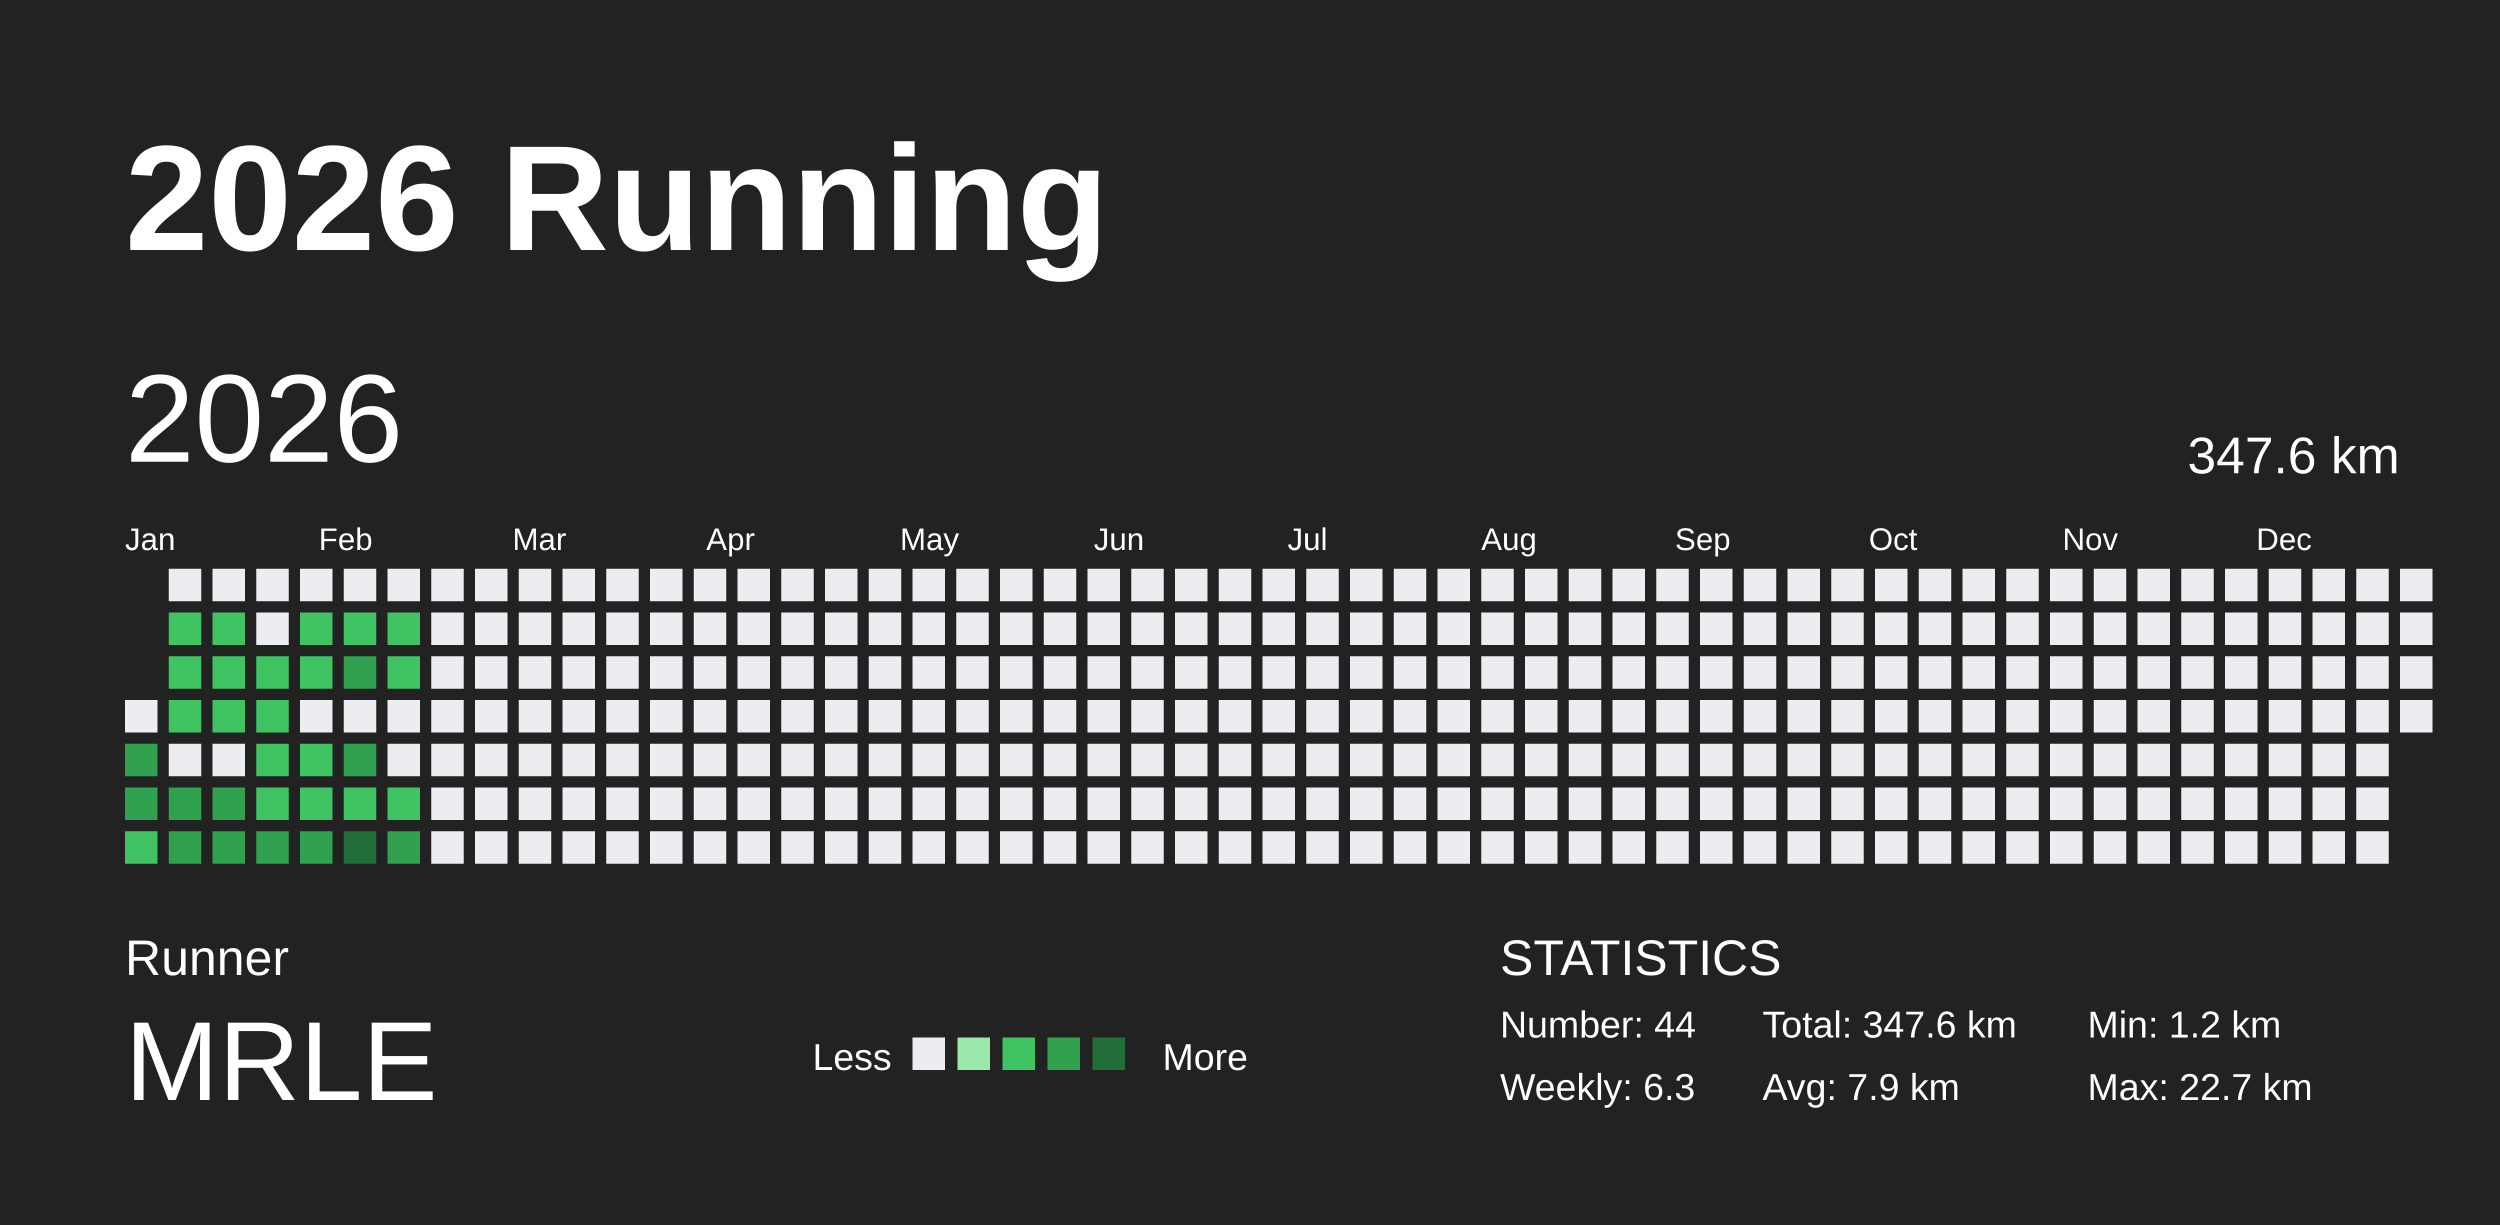
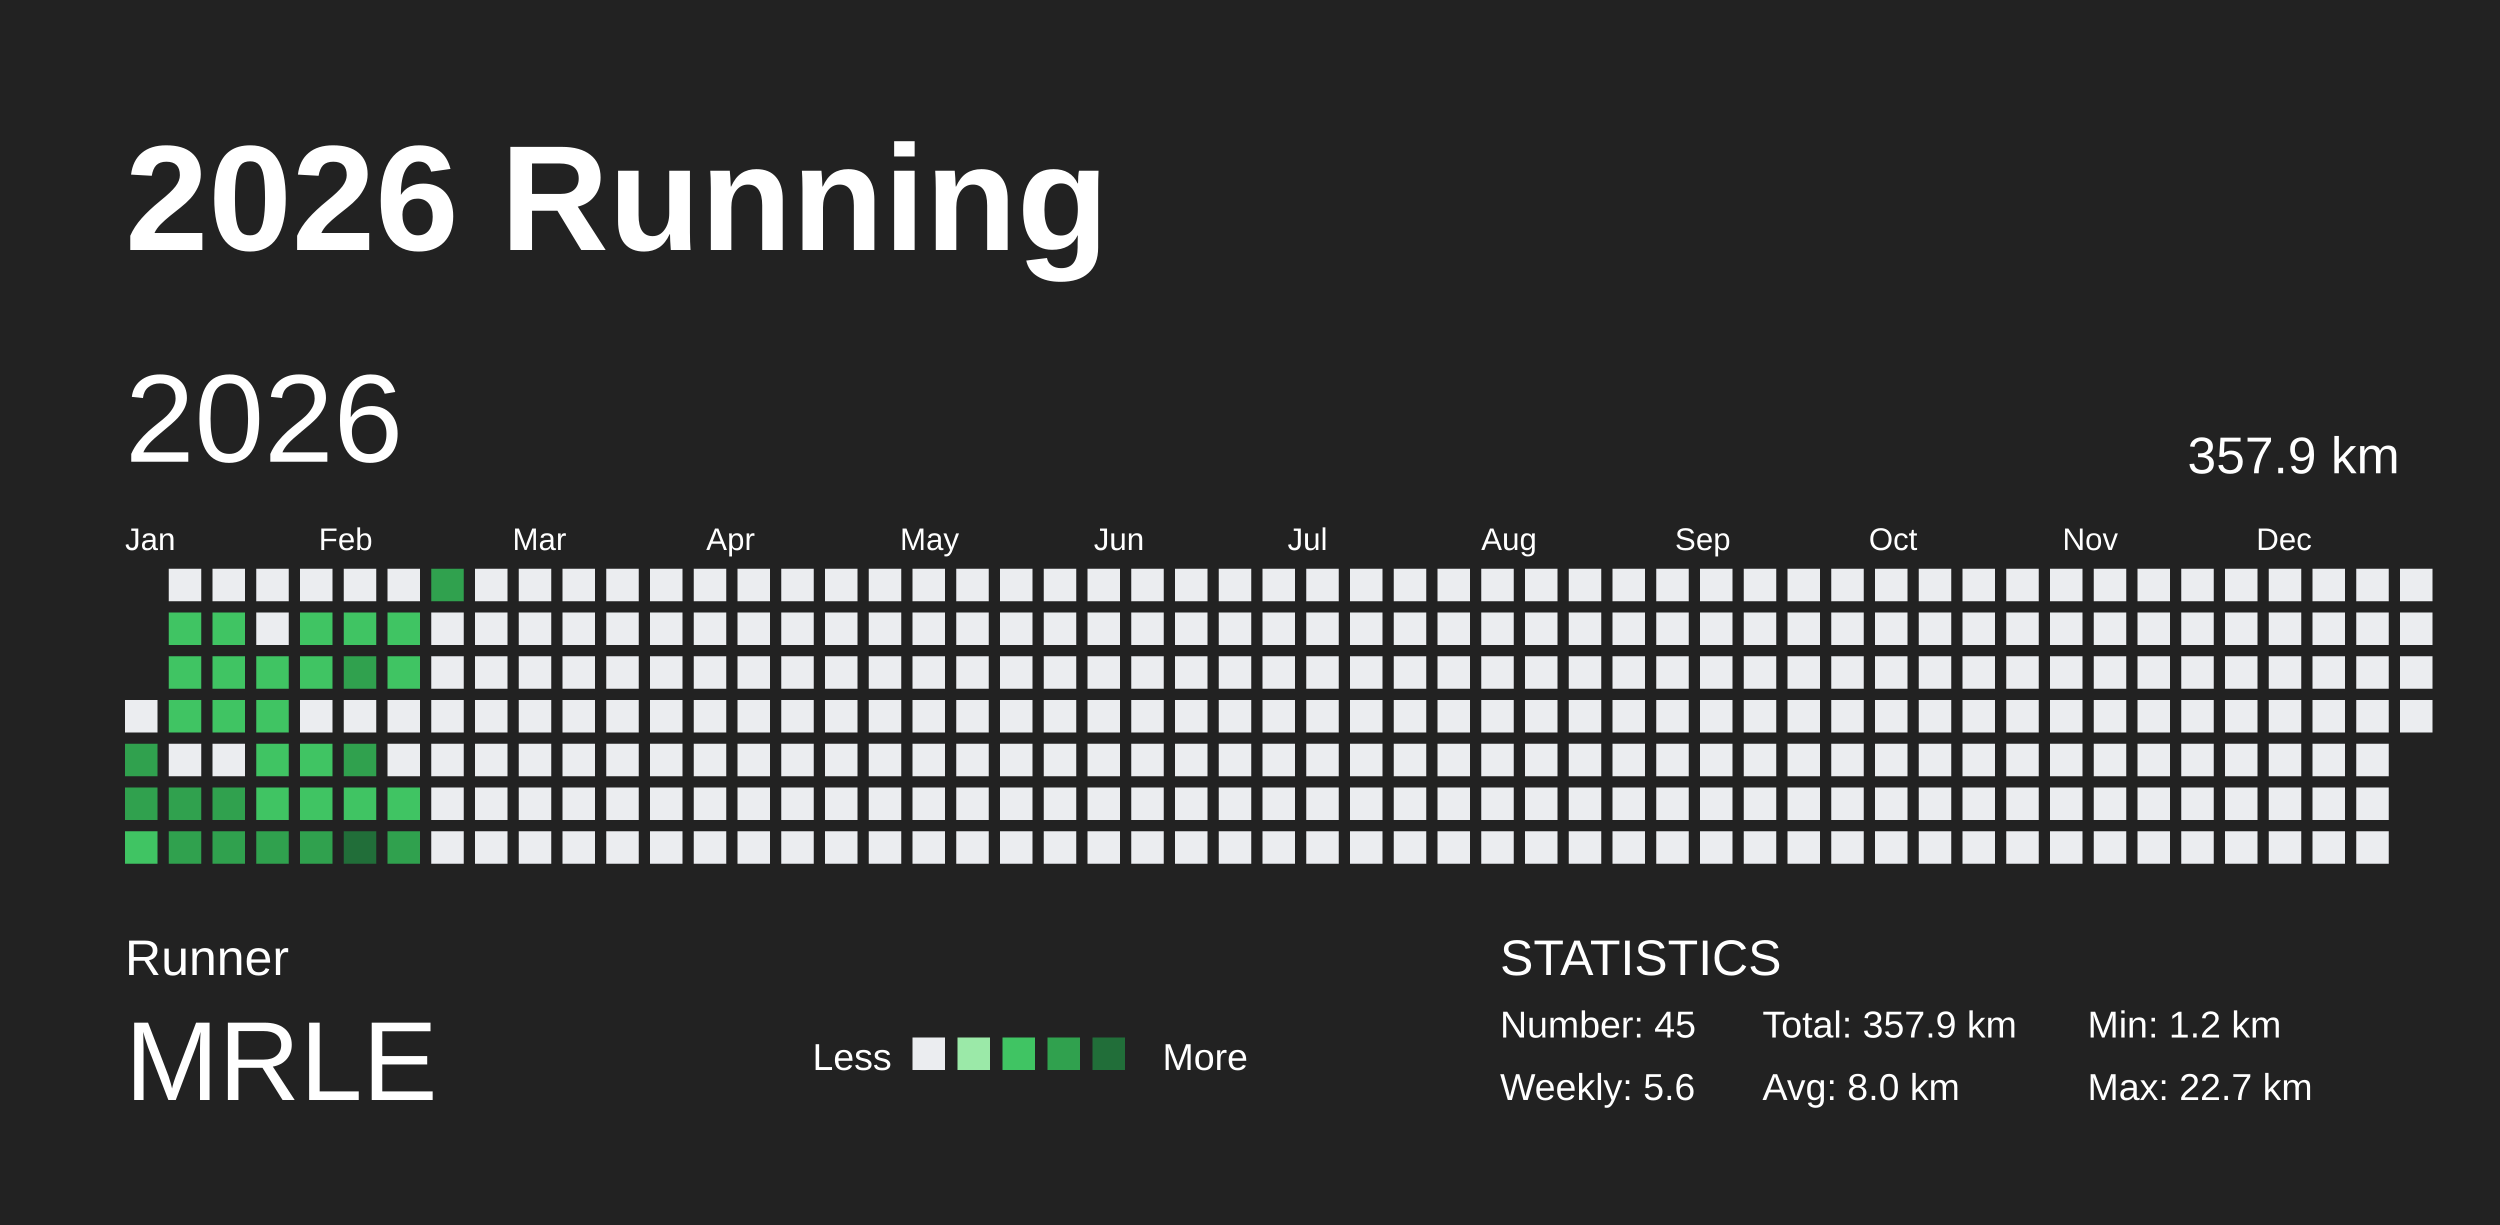
<svg xmlns="http://www.w3.org/2000/svg" baseProfile="full" height="98mm" version="1.1" viewBox="0,0,200,98" width="200mm">
  <defs />
  <rect fill="#222222" height="98" width="200" x="0" y="0" />
  <text fill="#FFFFFF" style="font-size:12px; font-family:Arial; font-weight:bold;" x="10" y="20">2026 Running</text>
  <text fill="#FFFFFF" style="font-size:4px; font-family:Arial" x="10" y="78">Runner</text>
  <text fill="#FFFFFF" style="font-size:9px; font-family:Arial" x="10" y="88">MRLE</text>
  <text fill="#FFFFFF" style="font-size:3px; font-family:Arial" x="65" y="85.6">Less</text>
  <rect fill="#ebedf0" height="2.6" width="2.6" x="73" y="83" />
  <rect fill="#9be9a8" height="2.6" width="2.6" x="76.6" y="83" />
  <rect fill="#40c463" height="2.6" width="2.6" x="80.2" y="83" />
  <rect fill="#30a14e" height="2.6" width="2.6" x="83.8" y="83" />
  <rect fill="#216e39" height="2.6" width="2.6" x="87.4" y="83" />
  <text fill="#FFFFFF" style="font-size:3px; font-family:Arial" x="93" y="85.6">More</text>
  <text fill="#FFFFFF" style="font-size:4px; font-family:Arial" x="120" y="78">STATISTICS</text>
-   <text fill="#FFFFFF" style="font-size:3px; font-family:Arial" x="120" y="83">Number: 44</text>
-   <text fill="#FFFFFF" style="font-size:3px; font-family:Arial" x="120" y="88">Weekly: 6.3</text>
-   <text fill="#FFFFFF" style="font-size:3px; font-family:Arial" x="141" y="83">Total: 347.6 km</text>
-   <text fill="#FFFFFF" style="font-size:3px; font-family:Arial" x="141" y="88">Avg: 7.9 km</text>
+   <text fill="#FFFFFF" style="font-size:3px; font-family:Arial" x="120" y="83">Number: 45</text>
+   <text fill="#FFFFFF" style="font-size:3px; font-family:Arial" x="120" y="88">Weekly: 5.6</text>
+   <text fill="#FFFFFF" style="font-size:3px; font-family:Arial" x="141" y="83">Total: 357.9 km</text>
+   <text fill="#FFFFFF" style="font-size:3px; font-family:Arial" x="141" y="88">Avg: 8.0 km</text>
  <text fill="#FFFFFF" style="font-size:3px; font-family:Arial" x="167" y="83">Min: 1.2 km</text>
  <text fill="#FFFFFF" style="font-size:3px; font-family:Arial" x="167" y="88">Max: 22.7 km</text>
  <text dominant-baseline="hanging" fill="#FFFFFF" style="font-size:10.0px; font-family:Arial;" x="10" y="30">2026</text>
-   <text dominant-baseline="hanging" fill="#FFFFFF" style="font-size:4.125px; font-family:Arial;" x="175" y="35">347.6 km</text>
+   <text dominant-baseline="hanging" fill="#FFFFFF" style="font-size:4.125px; font-family:Arial;" x="175" y="35">357.9 km</text>
  <text fill="#FFFFFF" style="font-size:2.5px; font-family:Arial" x="10.0" y="44">Jan</text>
  <text fill="#FFFFFF" style="font-size:2.5px; font-family:Arial" x="25.5" y="44">Feb</text>
  <text fill="#FFFFFF" style="font-size:2.5px; font-family:Arial" x="41.0" y="44">Mar</text>
  <text fill="#FFFFFF" style="font-size:2.5px; font-family:Arial" x="56.5" y="44">Apr</text>
  <text fill="#FFFFFF" style="font-size:2.5px; font-family:Arial" x="72.0" y="44">May</text>
  <text fill="#FFFFFF" style="font-size:2.5px; font-family:Arial" x="87.5" y="44">Jun</text>
  <text fill="#FFFFFF" style="font-size:2.5px; font-family:Arial" x="103.0" y="44">Jul</text>
  <text fill="#FFFFFF" style="font-size:2.5px; font-family:Arial" x="118.5" y="44">Aug</text>
  <text fill="#FFFFFF" style="font-size:2.5px; font-family:Arial" x="134.0" y="44">Sep</text>
  <text fill="#FFFFFF" style="font-size:2.5px; font-family:Arial" x="149.5" y="44">Oct</text>
  <text fill="#FFFFFF" style="font-size:2.5px; font-family:Arial" x="165.0" y="44">Nov</text>
  <text fill="#FFFFFF" style="font-size:2.5px; font-family:Arial" x="180.5" y="44">Dec</text>
  <rect fill="#ebedf0" height="2.6" width="2.6" x="10.0" y="56.0" />
  <rect fill="#30a14e" height="2.6" width="2.6" x="10.0" y="59.5" />
  <rect fill="#30a14e" height="2.6" width="2.6" x="10.0" y="63.0" />
  <rect fill="#40c463" height="2.6" width="2.6" x="10.0" y="66.5" />
  <rect fill="#ebedf0" height="2.6" width="2.6" x="13.5" y="45.5" />
  <rect fill="#40c463" height="2.6" width="2.6" x="13.5" y="49.0" />
  <rect fill="#40c463" height="2.6" width="2.6" x="13.5" y="52.5" />
  <rect fill="#40c463" height="2.6" width="2.6" x="13.5" y="56.0" />
  <rect fill="#ebedf0" height="2.6" width="2.6" x="13.5" y="59.5" />
  <rect fill="#30a14e" height="2.6" width="2.6" x="13.5" y="63.0" />
  <rect fill="#30a14e" height="2.6" width="2.6" x="13.5" y="66.5" />
  <rect fill="#ebedf0" height="2.6" width="2.6" x="17.0" y="45.5" />
  <rect fill="#40c463" height="2.6" width="2.6" x="17.0" y="49.0" />
  <rect fill="#40c463" height="2.6" width="2.6" x="17.0" y="52.5" />
  <rect fill="#40c463" height="2.6" width="2.6" x="17.0" y="56.0" />
  <rect fill="#ebedf0" height="2.6" width="2.6" x="17.0" y="59.5" />
  <rect fill="#30a14e" height="2.6" width="2.6" x="17.0" y="63.0" />
  <rect fill="#30a14e" height="2.6" width="2.6" x="17.0" y="66.5" />
  <rect fill="#ebedf0" height="2.6" width="2.6" x="20.5" y="45.5" />
  <rect fill="#ebedf0" height="2.6" width="2.6" x="20.5" y="49.0" />
  <rect fill="#40c463" height="2.6" width="2.6" x="20.5" y="52.5" />
  <rect fill="#40c463" height="2.6" width="2.6" x="20.5" y="56.0" />
  <rect fill="#40c463" height="2.6" width="2.6" x="20.5" y="59.5" />
  <rect fill="#40c463" height="2.6" width="2.6" x="20.5" y="63.0" />
  <rect fill="#30a14e" height="2.6" width="2.6" x="20.5" y="66.5" />
  <rect fill="#ebedf0" height="2.6" width="2.6" x="24.0" y="45.5" />
  <rect fill="#40c463" height="2.6" width="2.6" x="24.0" y="49.0" />
  <rect fill="#40c463" height="2.6" width="2.6" x="24.0" y="52.5" />
  <rect fill="#ebedf0" height="2.6" width="2.6" x="24.0" y="56.0" />
  <rect fill="#40c463" height="2.6" width="2.6" x="24.0" y="59.5" />
  <rect fill="#40c463" height="2.6" width="2.6" x="24.0" y="63.0" />
  <rect fill="#30a14e" height="2.6" width="2.6" x="24.0" y="66.5" />
  <rect fill="#ebedf0" height="2.6" width="2.6" x="27.5" y="45.5" />
  <rect fill="#40c463" height="2.6" width="2.6" x="27.5" y="49.0" />
  <rect fill="#30a14e" height="2.6" width="2.6" x="27.5" y="52.5" />
  <rect fill="#ebedf0" height="2.6" width="2.6" x="27.5" y="56.0" />
  <rect fill="#30a14e" height="2.6" width="2.6" x="27.5" y="59.5" />
  <rect fill="#40c463" height="2.6" width="2.6" x="27.5" y="63.0" />
  <rect fill="#216e39" height="2.6" width="2.6" x="27.5" y="66.5" />
  <rect fill="#ebedf0" height="2.6" width="2.6" x="31.0" y="45.5" />
  <rect fill="#40c463" height="2.6" width="2.6" x="31.0" y="49.0" />
  <rect fill="#40c463" height="2.6" width="2.6" x="31.0" y="52.5" />
  <rect fill="#ebedf0" height="2.6" width="2.6" x="31.0" y="56.0" />
  <rect fill="#ebedf0" height="2.6" width="2.6" x="31.0" y="59.5" />
  <rect fill="#40c463" height="2.6" width="2.6" x="31.0" y="63.0" />
  <rect fill="#30a14e" height="2.6" width="2.6" x="31.0" y="66.5" />
-   <rect fill="#ebedf0" height="2.6" width="2.6" x="34.5" y="45.5" />
+   <rect fill="#30a14e" height="2.6" width="2.6" x="34.5" y="45.5" />
  <rect fill="#ebedf0" height="2.6" width="2.6" x="34.5" y="49.0" />
  <rect fill="#ebedf0" height="2.6" width="2.6" x="34.5" y="52.5" />
  <rect fill="#ebedf0" height="2.6" width="2.6" x="34.5" y="56.0" />
  <rect fill="#ebedf0" height="2.6" width="2.6" x="34.5" y="59.5" />
  <rect fill="#ebedf0" height="2.6" width="2.6" x="34.5" y="63.0" />
  <rect fill="#ebedf0" height="2.6" width="2.6" x="34.5" y="66.5" />
  <rect fill="#ebedf0" height="2.6" width="2.6" x="38.0" y="45.5" />
  <rect fill="#ebedf0" height="2.6" width="2.6" x="38.0" y="49.0" />
  <rect fill="#ebedf0" height="2.6" width="2.6" x="38.0" y="52.5" />
  <rect fill="#ebedf0" height="2.6" width="2.6" x="38.0" y="56.0" />
  <rect fill="#ebedf0" height="2.6" width="2.6" x="38.0" y="59.5" />
  <rect fill="#ebedf0" height="2.6" width="2.6" x="38.0" y="63.0" />
  <rect fill="#ebedf0" height="2.6" width="2.6" x="38.0" y="66.5" />
  <rect fill="#ebedf0" height="2.6" width="2.6" x="41.5" y="45.5" />
  <rect fill="#ebedf0" height="2.6" width="2.6" x="41.5" y="49.0" />
  <rect fill="#ebedf0" height="2.6" width="2.6" x="41.5" y="52.5" />
  <rect fill="#ebedf0" height="2.6" width="2.6" x="41.5" y="56.0" />
  <rect fill="#ebedf0" height="2.6" width="2.6" x="41.5" y="59.5" />
  <rect fill="#ebedf0" height="2.6" width="2.6" x="41.5" y="63.0" />
  <rect fill="#ebedf0" height="2.6" width="2.6" x="41.5" y="66.5" />
  <rect fill="#ebedf0" height="2.6" width="2.6" x="45.0" y="45.5" />
  <rect fill="#ebedf0" height="2.6" width="2.6" x="45.0" y="49.0" />
  <rect fill="#ebedf0" height="2.6" width="2.6" x="45.0" y="52.5" />
  <rect fill="#ebedf0" height="2.6" width="2.6" x="45.0" y="56.0" />
  <rect fill="#ebedf0" height="2.6" width="2.6" x="45.0" y="59.5" />
  <rect fill="#ebedf0" height="2.6" width="2.6" x="45.0" y="63.0" />
  <rect fill="#ebedf0" height="2.6" width="2.6" x="45.0" y="66.5" />
  <rect fill="#ebedf0" height="2.6" width="2.6" x="48.5" y="45.5" />
  <rect fill="#ebedf0" height="2.6" width="2.6" x="48.5" y="49.0" />
  <rect fill="#ebedf0" height="2.6" width="2.6" x="48.5" y="52.5" />
  <rect fill="#ebedf0" height="2.6" width="2.6" x="48.5" y="56.0" />
  <rect fill="#ebedf0" height="2.6" width="2.6" x="48.5" y="59.5" />
  <rect fill="#ebedf0" height="2.6" width="2.6" x="48.5" y="63.0" />
  <rect fill="#ebedf0" height="2.6" width="2.6" x="48.5" y="66.5" />
  <rect fill="#ebedf0" height="2.6" width="2.6" x="52.0" y="45.5" />
  <rect fill="#ebedf0" height="2.6" width="2.6" x="52.0" y="49.0" />
  <rect fill="#ebedf0" height="2.6" width="2.6" x="52.0" y="52.5" />
  <rect fill="#ebedf0" height="2.6" width="2.6" x="52.0" y="56.0" />
  <rect fill="#ebedf0" height="2.6" width="2.6" x="52.0" y="59.5" />
  <rect fill="#ebedf0" height="2.6" width="2.6" x="52.0" y="63.0" />
  <rect fill="#ebedf0" height="2.6" width="2.6" x="52.0" y="66.5" />
  <rect fill="#ebedf0" height="2.6" width="2.6" x="55.5" y="45.5" />
  <rect fill="#ebedf0" height="2.6" width="2.6" x="55.5" y="49.0" />
  <rect fill="#ebedf0" height="2.6" width="2.6" x="55.5" y="52.5" />
  <rect fill="#ebedf0" height="2.6" width="2.6" x="55.5" y="56.0" />
  <rect fill="#ebedf0" height="2.6" width="2.6" x="55.5" y="59.5" />
  <rect fill="#ebedf0" height="2.6" width="2.6" x="55.5" y="63.0" />
  <rect fill="#ebedf0" height="2.6" width="2.6" x="55.5" y="66.5" />
  <rect fill="#ebedf0" height="2.6" width="2.6" x="59.0" y="45.5" />
  <rect fill="#ebedf0" height="2.6" width="2.6" x="59.0" y="49.0" />
  <rect fill="#ebedf0" height="2.6" width="2.6" x="59.0" y="52.5" />
  <rect fill="#ebedf0" height="2.6" width="2.6" x="59.0" y="56.0" />
  <rect fill="#ebedf0" height="2.6" width="2.6" x="59.0" y="59.5" />
  <rect fill="#ebedf0" height="2.6" width="2.6" x="59.0" y="63.0" />
  <rect fill="#ebedf0" height="2.6" width="2.6" x="59.0" y="66.5" />
  <rect fill="#ebedf0" height="2.6" width="2.6" x="62.5" y="45.5" />
  <rect fill="#ebedf0" height="2.6" width="2.6" x="62.5" y="49.0" />
  <rect fill="#ebedf0" height="2.6" width="2.6" x="62.5" y="52.5" />
  <rect fill="#ebedf0" height="2.6" width="2.6" x="62.5" y="56.0" />
  <rect fill="#ebedf0" height="2.6" width="2.6" x="62.5" y="59.5" />
  <rect fill="#ebedf0" height="2.6" width="2.6" x="62.5" y="63.0" />
  <rect fill="#ebedf0" height="2.6" width="2.6" x="62.5" y="66.5" />
  <rect fill="#ebedf0" height="2.6" width="2.6" x="66.0" y="45.5" />
  <rect fill="#ebedf0" height="2.6" width="2.6" x="66.0" y="49.0" />
  <rect fill="#ebedf0" height="2.6" width="2.6" x="66.0" y="52.5" />
  <rect fill="#ebedf0" height="2.6" width="2.6" x="66.0" y="56.0" />
  <rect fill="#ebedf0" height="2.6" width="2.6" x="66.0" y="59.5" />
  <rect fill="#ebedf0" height="2.6" width="2.6" x="66.0" y="63.0" />
  <rect fill="#ebedf0" height="2.6" width="2.6" x="66.0" y="66.5" />
  <rect fill="#ebedf0" height="2.6" width="2.6" x="69.5" y="45.5" />
  <rect fill="#ebedf0" height="2.6" width="2.6" x="69.5" y="49.0" />
  <rect fill="#ebedf0" height="2.6" width="2.6" x="69.5" y="52.5" />
  <rect fill="#ebedf0" height="2.6" width="2.6" x="69.5" y="56.0" />
  <rect fill="#ebedf0" height="2.6" width="2.6" x="69.5" y="59.5" />
  <rect fill="#ebedf0" height="2.6" width="2.6" x="69.5" y="63.0" />
  <rect fill="#ebedf0" height="2.6" width="2.6" x="69.5" y="66.5" />
  <rect fill="#ebedf0" height="2.6" width="2.6" x="73.0" y="45.5" />
  <rect fill="#ebedf0" height="2.6" width="2.6" x="73.0" y="49.0" />
  <rect fill="#ebedf0" height="2.6" width="2.6" x="73.0" y="52.5" />
  <rect fill="#ebedf0" height="2.6" width="2.6" x="73.0" y="56.0" />
  <rect fill="#ebedf0" height="2.6" width="2.6" x="73.0" y="59.5" />
  <rect fill="#ebedf0" height="2.6" width="2.6" x="73.0" y="63.0" />
  <rect fill="#ebedf0" height="2.6" width="2.6" x="73.0" y="66.5" />
  <rect fill="#ebedf0" height="2.6" width="2.6" x="76.5" y="45.5" />
  <rect fill="#ebedf0" height="2.6" width="2.6" x="76.5" y="49.0" />
  <rect fill="#ebedf0" height="2.6" width="2.6" x="76.5" y="52.5" />
  <rect fill="#ebedf0" height="2.6" width="2.6" x="76.5" y="56.0" />
  <rect fill="#ebedf0" height="2.6" width="2.6" x="76.5" y="59.5" />
  <rect fill="#ebedf0" height="2.6" width="2.6" x="76.5" y="63.0" />
  <rect fill="#ebedf0" height="2.6" width="2.6" x="76.5" y="66.5" />
  <rect fill="#ebedf0" height="2.6" width="2.6" x="80.0" y="45.5" />
  <rect fill="#ebedf0" height="2.6" width="2.6" x="80.0" y="49.0" />
  <rect fill="#ebedf0" height="2.6" width="2.6" x="80.0" y="52.5" />
  <rect fill="#ebedf0" height="2.6" width="2.6" x="80.0" y="56.0" />
  <rect fill="#ebedf0" height="2.6" width="2.6" x="80.0" y="59.5" />
  <rect fill="#ebedf0" height="2.6" width="2.6" x="80.0" y="63.0" />
  <rect fill="#ebedf0" height="2.6" width="2.6" x="80.0" y="66.5" />
  <rect fill="#ebedf0" height="2.6" width="2.6" x="83.5" y="45.5" />
  <rect fill="#ebedf0" height="2.6" width="2.6" x="83.5" y="49.0" />
  <rect fill="#ebedf0" height="2.6" width="2.6" x="83.5" y="52.5" />
  <rect fill="#ebedf0" height="2.6" width="2.6" x="83.5" y="56.0" />
  <rect fill="#ebedf0" height="2.6" width="2.6" x="83.5" y="59.5" />
  <rect fill="#ebedf0" height="2.6" width="2.6" x="83.5" y="63.0" />
  <rect fill="#ebedf0" height="2.6" width="2.6" x="83.5" y="66.5" />
  <rect fill="#ebedf0" height="2.6" width="2.6" x="87.0" y="45.5" />
  <rect fill="#ebedf0" height="2.6" width="2.6" x="87.0" y="49.0" />
  <rect fill="#ebedf0" height="2.6" width="2.6" x="87.0" y="52.5" />
  <rect fill="#ebedf0" height="2.6" width="2.6" x="87.0" y="56.0" />
  <rect fill="#ebedf0" height="2.6" width="2.6" x="87.0" y="59.5" />
  <rect fill="#ebedf0" height="2.6" width="2.6" x="87.0" y="63.0" />
  <rect fill="#ebedf0" height="2.6" width="2.6" x="87.0" y="66.5" />
  <rect fill="#ebedf0" height="2.6" width="2.6" x="90.5" y="45.5" />
  <rect fill="#ebedf0" height="2.6" width="2.6" x="90.5" y="49.0" />
  <rect fill="#ebedf0" height="2.6" width="2.6" x="90.5" y="52.5" />
  <rect fill="#ebedf0" height="2.6" width="2.6" x="90.5" y="56.0" />
  <rect fill="#ebedf0" height="2.6" width="2.6" x="90.5" y="59.5" />
  <rect fill="#ebedf0" height="2.6" width="2.6" x="90.5" y="63.0" />
  <rect fill="#ebedf0" height="2.6" width="2.6" x="90.5" y="66.5" />
  <rect fill="#ebedf0" height="2.6" width="2.6" x="94.0" y="45.5" />
  <rect fill="#ebedf0" height="2.6" width="2.6" x="94.0" y="49.0" />
  <rect fill="#ebedf0" height="2.6" width="2.6" x="94.0" y="52.5" />
  <rect fill="#ebedf0" height="2.6" width="2.6" x="94.0" y="56.0" />
  <rect fill="#ebedf0" height="2.6" width="2.6" x="94.0" y="59.5" />
  <rect fill="#ebedf0" height="2.6" width="2.6" x="94.0" y="63.0" />
  <rect fill="#ebedf0" height="2.6" width="2.6" x="94.0" y="66.5" />
  <rect fill="#ebedf0" height="2.6" width="2.6" x="97.5" y="45.5" />
  <rect fill="#ebedf0" height="2.6" width="2.6" x="97.5" y="49.0" />
  <rect fill="#ebedf0" height="2.6" width="2.6" x="97.5" y="52.5" />
  <rect fill="#ebedf0" height="2.6" width="2.6" x="97.5" y="56.0" />
  <rect fill="#ebedf0" height="2.6" width="2.6" x="97.5" y="59.5" />
  <rect fill="#ebedf0" height="2.6" width="2.6" x="97.5" y="63.0" />
  <rect fill="#ebedf0" height="2.6" width="2.6" x="97.5" y="66.5" />
  <rect fill="#ebedf0" height="2.6" width="2.6" x="101.0" y="45.5" />
  <rect fill="#ebedf0" height="2.6" width="2.6" x="101.0" y="49.0" />
  <rect fill="#ebedf0" height="2.6" width="2.6" x="101.0" y="52.5" />
  <rect fill="#ebedf0" height="2.6" width="2.6" x="101.0" y="56.0" />
  <rect fill="#ebedf0" height="2.6" width="2.6" x="101.0" y="59.5" />
  <rect fill="#ebedf0" height="2.6" width="2.6" x="101.0" y="63.0" />
  <rect fill="#ebedf0" height="2.6" width="2.6" x="101.0" y="66.5" />
  <rect fill="#ebedf0" height="2.6" width="2.6" x="104.5" y="45.5" />
  <rect fill="#ebedf0" height="2.6" width="2.6" x="104.5" y="49.0" />
  <rect fill="#ebedf0" height="2.6" width="2.6" x="104.5" y="52.5" />
  <rect fill="#ebedf0" height="2.6" width="2.6" x="104.5" y="56.0" />
  <rect fill="#ebedf0" height="2.6" width="2.6" x="104.5" y="59.5" />
  <rect fill="#ebedf0" height="2.6" width="2.6" x="104.5" y="63.0" />
  <rect fill="#ebedf0" height="2.6" width="2.6" x="104.5" y="66.5" />
  <rect fill="#ebedf0" height="2.6" width="2.6" x="108.0" y="45.5" />
  <rect fill="#ebedf0" height="2.6" width="2.6" x="108.0" y="49.0" />
  <rect fill="#ebedf0" height="2.6" width="2.6" x="108.0" y="52.5" />
  <rect fill="#ebedf0" height="2.6" width="2.6" x="108.0" y="56.0" />
  <rect fill="#ebedf0" height="2.6" width="2.6" x="108.0" y="59.5" />
  <rect fill="#ebedf0" height="2.6" width="2.6" x="108.0" y="63.0" />
  <rect fill="#ebedf0" height="2.6" width="2.6" x="108.0" y="66.5" />
  <rect fill="#ebedf0" height="2.6" width="2.6" x="111.5" y="45.5" />
  <rect fill="#ebedf0" height="2.6" width="2.6" x="111.5" y="49.0" />
  <rect fill="#ebedf0" height="2.6" width="2.6" x="111.5" y="52.5" />
  <rect fill="#ebedf0" height="2.6" width="2.6" x="111.5" y="56.0" />
  <rect fill="#ebedf0" height="2.6" width="2.6" x="111.5" y="59.5" />
  <rect fill="#ebedf0" height="2.6" width="2.6" x="111.5" y="63.0" />
  <rect fill="#ebedf0" height="2.6" width="2.6" x="111.5" y="66.5" />
  <rect fill="#ebedf0" height="2.6" width="2.6" x="115.0" y="45.5" />
  <rect fill="#ebedf0" height="2.6" width="2.6" x="115.0" y="49.0" />
  <rect fill="#ebedf0" height="2.6" width="2.6" x="115.0" y="52.5" />
  <rect fill="#ebedf0" height="2.6" width="2.6" x="115.0" y="56.0" />
  <rect fill="#ebedf0" height="2.6" width="2.6" x="115.0" y="59.5" />
  <rect fill="#ebedf0" height="2.6" width="2.6" x="115.0" y="63.0" />
  <rect fill="#ebedf0" height="2.6" width="2.6" x="115.0" y="66.5" />
  <rect fill="#ebedf0" height="2.6" width="2.6" x="118.5" y="45.5" />
  <rect fill="#ebedf0" height="2.6" width="2.6" x="118.5" y="49.0" />
  <rect fill="#ebedf0" height="2.6" width="2.6" x="118.5" y="52.5" />
  <rect fill="#ebedf0" height="2.6" width="2.6" x="118.5" y="56.0" />
  <rect fill="#ebedf0" height="2.6" width="2.6" x="118.5" y="59.5" />
  <rect fill="#ebedf0" height="2.6" width="2.6" x="118.5" y="63.0" />
  <rect fill="#ebedf0" height="2.6" width="2.6" x="118.5" y="66.5" />
  <rect fill="#ebedf0" height="2.6" width="2.6" x="122.0" y="45.5" />
  <rect fill="#ebedf0" height="2.6" width="2.6" x="122.0" y="49.0" />
  <rect fill="#ebedf0" height="2.6" width="2.6" x="122.0" y="52.5" />
  <rect fill="#ebedf0" height="2.6" width="2.6" x="122.0" y="56.0" />
  <rect fill="#ebedf0" height="2.6" width="2.6" x="122.0" y="59.5" />
  <rect fill="#ebedf0" height="2.6" width="2.6" x="122.0" y="63.0" />
  <rect fill="#ebedf0" height="2.6" width="2.6" x="122.0" y="66.5" />
  <rect fill="#ebedf0" height="2.6" width="2.6" x="125.5" y="45.5" />
  <rect fill="#ebedf0" height="2.6" width="2.6" x="125.5" y="49.0" />
  <rect fill="#ebedf0" height="2.6" width="2.6" x="125.5" y="52.5" />
  <rect fill="#ebedf0" height="2.6" width="2.6" x="125.5" y="56.0" />
  <rect fill="#ebedf0" height="2.6" width="2.6" x="125.5" y="59.5" />
  <rect fill="#ebedf0" height="2.6" width="2.6" x="125.5" y="63.0" />
  <rect fill="#ebedf0" height="2.6" width="2.6" x="125.5" y="66.5" />
  <rect fill="#ebedf0" height="2.6" width="2.6" x="129.0" y="45.5" />
  <rect fill="#ebedf0" height="2.6" width="2.6" x="129.0" y="49.0" />
  <rect fill="#ebedf0" height="2.6" width="2.6" x="129.0" y="52.5" />
  <rect fill="#ebedf0" height="2.6" width="2.6" x="129.0" y="56.0" />
  <rect fill="#ebedf0" height="2.6" width="2.6" x="129.0" y="59.5" />
  <rect fill="#ebedf0" height="2.6" width="2.6" x="129.0" y="63.0" />
  <rect fill="#ebedf0" height="2.6" width="2.6" x="129.0" y="66.5" />
  <rect fill="#ebedf0" height="2.6" width="2.6" x="132.5" y="45.5" />
  <rect fill="#ebedf0" height="2.6" width="2.6" x="132.5" y="49.0" />
  <rect fill="#ebedf0" height="2.6" width="2.6" x="132.5" y="52.5" />
  <rect fill="#ebedf0" height="2.6" width="2.6" x="132.5" y="56.0" />
  <rect fill="#ebedf0" height="2.6" width="2.6" x="132.5" y="59.5" />
  <rect fill="#ebedf0" height="2.6" width="2.6" x="132.5" y="63.0" />
  <rect fill="#ebedf0" height="2.6" width="2.6" x="132.5" y="66.5" />
  <rect fill="#ebedf0" height="2.6" width="2.6" x="136.0" y="45.5" />
  <rect fill="#ebedf0" height="2.6" width="2.6" x="136.0" y="49.0" />
  <rect fill="#ebedf0" height="2.6" width="2.6" x="136.0" y="52.5" />
  <rect fill="#ebedf0" height="2.6" width="2.6" x="136.0" y="56.0" />
  <rect fill="#ebedf0" height="2.6" width="2.6" x="136.0" y="59.5" />
  <rect fill="#ebedf0" height="2.6" width="2.6" x="136.0" y="63.0" />
  <rect fill="#ebedf0" height="2.6" width="2.6" x="136.0" y="66.5" />
  <rect fill="#ebedf0" height="2.6" width="2.6" x="139.5" y="45.5" />
  <rect fill="#ebedf0" height="2.6" width="2.6" x="139.5" y="49.0" />
  <rect fill="#ebedf0" height="2.6" width="2.6" x="139.5" y="52.5" />
  <rect fill="#ebedf0" height="2.6" width="2.6" x="139.5" y="56.0" />
  <rect fill="#ebedf0" height="2.6" width="2.6" x="139.5" y="59.5" />
  <rect fill="#ebedf0" height="2.6" width="2.6" x="139.5" y="63.0" />
  <rect fill="#ebedf0" height="2.6" width="2.6" x="139.5" y="66.5" />
  <rect fill="#ebedf0" height="2.6" width="2.6" x="143.0" y="45.5" />
  <rect fill="#ebedf0" height="2.6" width="2.6" x="143.0" y="49.0" />
  <rect fill="#ebedf0" height="2.6" width="2.6" x="143.0" y="52.5" />
  <rect fill="#ebedf0" height="2.6" width="2.6" x="143.0" y="56.0" />
  <rect fill="#ebedf0" height="2.6" width="2.6" x="143.0" y="59.5" />
  <rect fill="#ebedf0" height="2.6" width="2.6" x="143.0" y="63.0" />
  <rect fill="#ebedf0" height="2.6" width="2.6" x="143.0" y="66.5" />
  <rect fill="#ebedf0" height="2.6" width="2.6" x="146.5" y="45.5" />
  <rect fill="#ebedf0" height="2.6" width="2.6" x="146.5" y="49.0" />
  <rect fill="#ebedf0" height="2.6" width="2.6" x="146.5" y="52.5" />
  <rect fill="#ebedf0" height="2.6" width="2.6" x="146.5" y="56.0" />
  <rect fill="#ebedf0" height="2.6" width="2.6" x="146.5" y="59.5" />
  <rect fill="#ebedf0" height="2.6" width="2.6" x="146.5" y="63.0" />
  <rect fill="#ebedf0" height="2.6" width="2.6" x="146.5" y="66.5" />
  <rect fill="#ebedf0" height="2.6" width="2.6" x="150.0" y="45.5" />
  <rect fill="#ebedf0" height="2.6" width="2.6" x="150.0" y="49.0" />
  <rect fill="#ebedf0" height="2.6" width="2.6" x="150.0" y="52.5" />
  <rect fill="#ebedf0" height="2.6" width="2.6" x="150.0" y="56.0" />
  <rect fill="#ebedf0" height="2.6" width="2.6" x="150.0" y="59.5" />
  <rect fill="#ebedf0" height="2.6" width="2.6" x="150.0" y="63.0" />
  <rect fill="#ebedf0" height="2.6" width="2.6" x="150.0" y="66.5" />
  <rect fill="#ebedf0" height="2.6" width="2.6" x="153.5" y="45.5" />
  <rect fill="#ebedf0" height="2.6" width="2.6" x="153.5" y="49.0" />
  <rect fill="#ebedf0" height="2.6" width="2.6" x="153.5" y="52.5" />
  <rect fill="#ebedf0" height="2.6" width="2.6" x="153.5" y="56.0" />
  <rect fill="#ebedf0" height="2.6" width="2.6" x="153.5" y="59.5" />
  <rect fill="#ebedf0" height="2.6" width="2.6" x="153.5" y="63.0" />
  <rect fill="#ebedf0" height="2.6" width="2.6" x="153.5" y="66.5" />
  <rect fill="#ebedf0" height="2.6" width="2.6" x="157.0" y="45.5" />
  <rect fill="#ebedf0" height="2.6" width="2.6" x="157.0" y="49.0" />
  <rect fill="#ebedf0" height="2.6" width="2.6" x="157.0" y="52.5" />
  <rect fill="#ebedf0" height="2.6" width="2.6" x="157.0" y="56.0" />
  <rect fill="#ebedf0" height="2.6" width="2.6" x="157.0" y="59.5" />
  <rect fill="#ebedf0" height="2.6" width="2.6" x="157.0" y="63.0" />
  <rect fill="#ebedf0" height="2.6" width="2.6" x="157.0" y="66.5" />
  <rect fill="#ebedf0" height="2.6" width="2.6" x="160.5" y="45.5" />
  <rect fill="#ebedf0" height="2.6" width="2.6" x="160.5" y="49.0" />
  <rect fill="#ebedf0" height="2.6" width="2.6" x="160.5" y="52.5" />
  <rect fill="#ebedf0" height="2.6" width="2.6" x="160.5" y="56.0" />
  <rect fill="#ebedf0" height="2.6" width="2.6" x="160.5" y="59.5" />
  <rect fill="#ebedf0" height="2.6" width="2.6" x="160.5" y="63.0" />
  <rect fill="#ebedf0" height="2.6" width="2.6" x="160.5" y="66.5" />
  <rect fill="#ebedf0" height="2.6" width="2.6" x="164.0" y="45.5" />
  <rect fill="#ebedf0" height="2.6" width="2.6" x="164.0" y="49.0" />
  <rect fill="#ebedf0" height="2.6" width="2.6" x="164.0" y="52.5" />
  <rect fill="#ebedf0" height="2.6" width="2.6" x="164.0" y="56.0" />
  <rect fill="#ebedf0" height="2.6" width="2.6" x="164.0" y="59.5" />
  <rect fill="#ebedf0" height="2.6" width="2.6" x="164.0" y="63.0" />
  <rect fill="#ebedf0" height="2.6" width="2.6" x="164.0" y="66.5" />
  <rect fill="#ebedf0" height="2.6" width="2.6" x="167.5" y="45.5" />
  <rect fill="#ebedf0" height="2.6" width="2.6" x="167.5" y="49.0" />
  <rect fill="#ebedf0" height="2.6" width="2.6" x="167.5" y="52.5" />
  <rect fill="#ebedf0" height="2.6" width="2.6" x="167.5" y="56.0" />
  <rect fill="#ebedf0" height="2.6" width="2.6" x="167.5" y="59.5" />
  <rect fill="#ebedf0" height="2.6" width="2.6" x="167.5" y="63.0" />
  <rect fill="#ebedf0" height="2.6" width="2.6" x="167.5" y="66.5" />
  <rect fill="#ebedf0" height="2.6" width="2.6" x="171.0" y="45.5" />
  <rect fill="#ebedf0" height="2.6" width="2.6" x="171.0" y="49.0" />
  <rect fill="#ebedf0" height="2.6" width="2.6" x="171.0" y="52.5" />
  <rect fill="#ebedf0" height="2.6" width="2.6" x="171.0" y="56.0" />
  <rect fill="#ebedf0" height="2.6" width="2.6" x="171.0" y="59.5" />
  <rect fill="#ebedf0" height="2.6" width="2.6" x="171.0" y="63.0" />
  <rect fill="#ebedf0" height="2.6" width="2.6" x="171.0" y="66.5" />
  <rect fill="#ebedf0" height="2.6" width="2.6" x="174.5" y="45.5" />
  <rect fill="#ebedf0" height="2.6" width="2.6" x="174.5" y="49.0" />
  <rect fill="#ebedf0" height="2.6" width="2.6" x="174.5" y="52.5" />
  <rect fill="#ebedf0" height="2.6" width="2.6" x="174.5" y="56.0" />
  <rect fill="#ebedf0" height="2.6" width="2.6" x="174.5" y="59.5" />
  <rect fill="#ebedf0" height="2.6" width="2.6" x="174.5" y="63.0" />
  <rect fill="#ebedf0" height="2.6" width="2.6" x="174.5" y="66.5" />
  <rect fill="#ebedf0" height="2.6" width="2.6" x="178.0" y="45.5" />
  <rect fill="#ebedf0" height="2.6" width="2.6" x="178.0" y="49.0" />
  <rect fill="#ebedf0" height="2.6" width="2.6" x="178.0" y="52.5" />
  <rect fill="#ebedf0" height="2.6" width="2.6" x="178.0" y="56.0" />
  <rect fill="#ebedf0" height="2.6" width="2.6" x="178.0" y="59.5" />
  <rect fill="#ebedf0" height="2.6" width="2.6" x="178.0" y="63.0" />
  <rect fill="#ebedf0" height="2.6" width="2.6" x="178.0" y="66.5" />
  <rect fill="#ebedf0" height="2.6" width="2.6" x="181.5" y="45.5" />
  <rect fill="#ebedf0" height="2.6" width="2.6" x="181.5" y="49.0" />
  <rect fill="#ebedf0" height="2.6" width="2.6" x="181.5" y="52.5" />
  <rect fill="#ebedf0" height="2.6" width="2.6" x="181.5" y="56.0" />
  <rect fill="#ebedf0" height="2.6" width="2.6" x="181.5" y="59.5" />
  <rect fill="#ebedf0" height="2.6" width="2.6" x="181.5" y="63.0" />
  <rect fill="#ebedf0" height="2.6" width="2.6" x="181.5" y="66.5" />
  <rect fill="#ebedf0" height="2.6" width="2.6" x="185.0" y="45.5" />
  <rect fill="#ebedf0" height="2.6" width="2.6" x="185.0" y="49.0" />
  <rect fill="#ebedf0" height="2.6" width="2.6" x="185.0" y="52.5" />
  <rect fill="#ebedf0" height="2.6" width="2.6" x="185.0" y="56.0" />
  <rect fill="#ebedf0" height="2.6" width="2.6" x="185.0" y="59.5" />
  <rect fill="#ebedf0" height="2.6" width="2.6" x="185.0" y="63.0" />
  <rect fill="#ebedf0" height="2.6" width="2.6" x="185.0" y="66.5" />
  <rect fill="#ebedf0" height="2.6" width="2.6" x="188.5" y="45.5" />
  <rect fill="#ebedf0" height="2.6" width="2.6" x="188.5" y="49.0" />
  <rect fill="#ebedf0" height="2.6" width="2.6" x="188.5" y="52.5" />
  <rect fill="#ebedf0" height="2.6" width="2.6" x="188.5" y="56.0" />
  <rect fill="#ebedf0" height="2.6" width="2.6" x="188.5" y="59.5" />
  <rect fill="#ebedf0" height="2.6" width="2.6" x="188.5" y="63.0" />
  <rect fill="#ebedf0" height="2.6" width="2.6" x="188.5" y="66.5" />
  <rect fill="#ebedf0" height="2.6" width="2.6" x="192.0" y="45.5" />
  <rect fill="#ebedf0" height="2.6" width="2.6" x="192.0" y="49.0" />
  <rect fill="#ebedf0" height="2.6" width="2.6" x="192.0" y="52.5" />
  <rect fill="#ebedf0" height="2.6" width="2.6" x="192.0" y="56.0" />
</svg>
